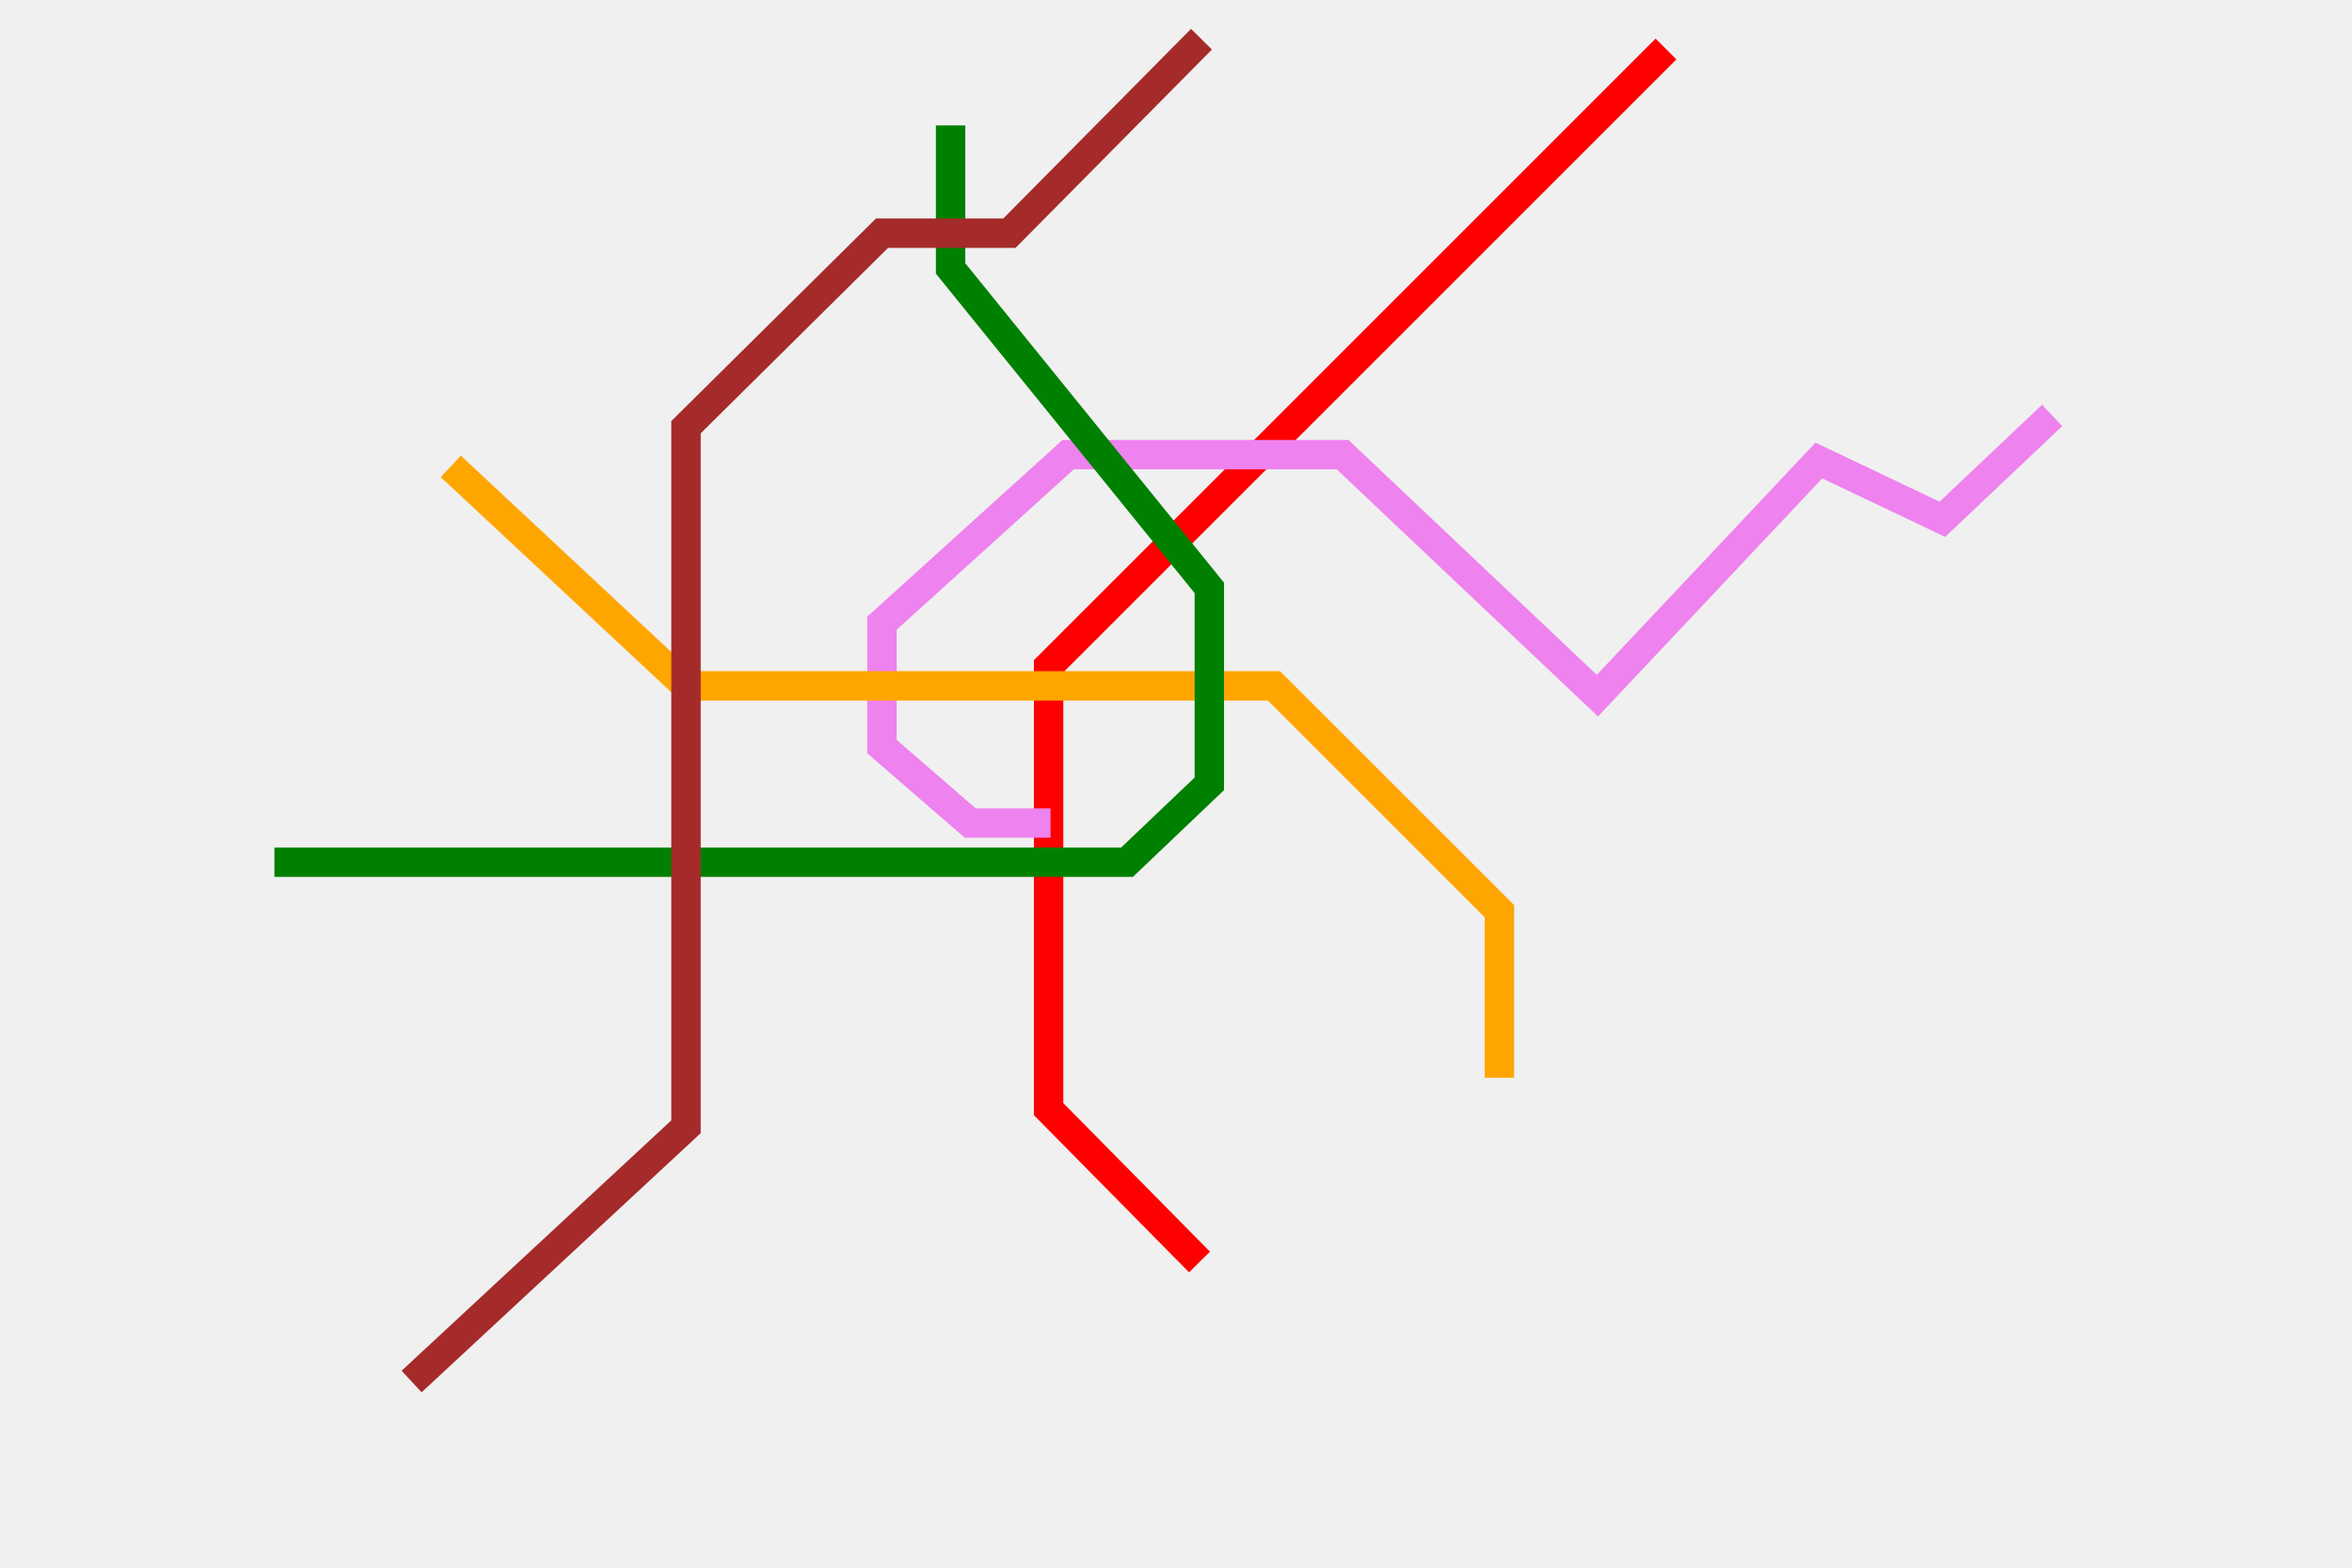
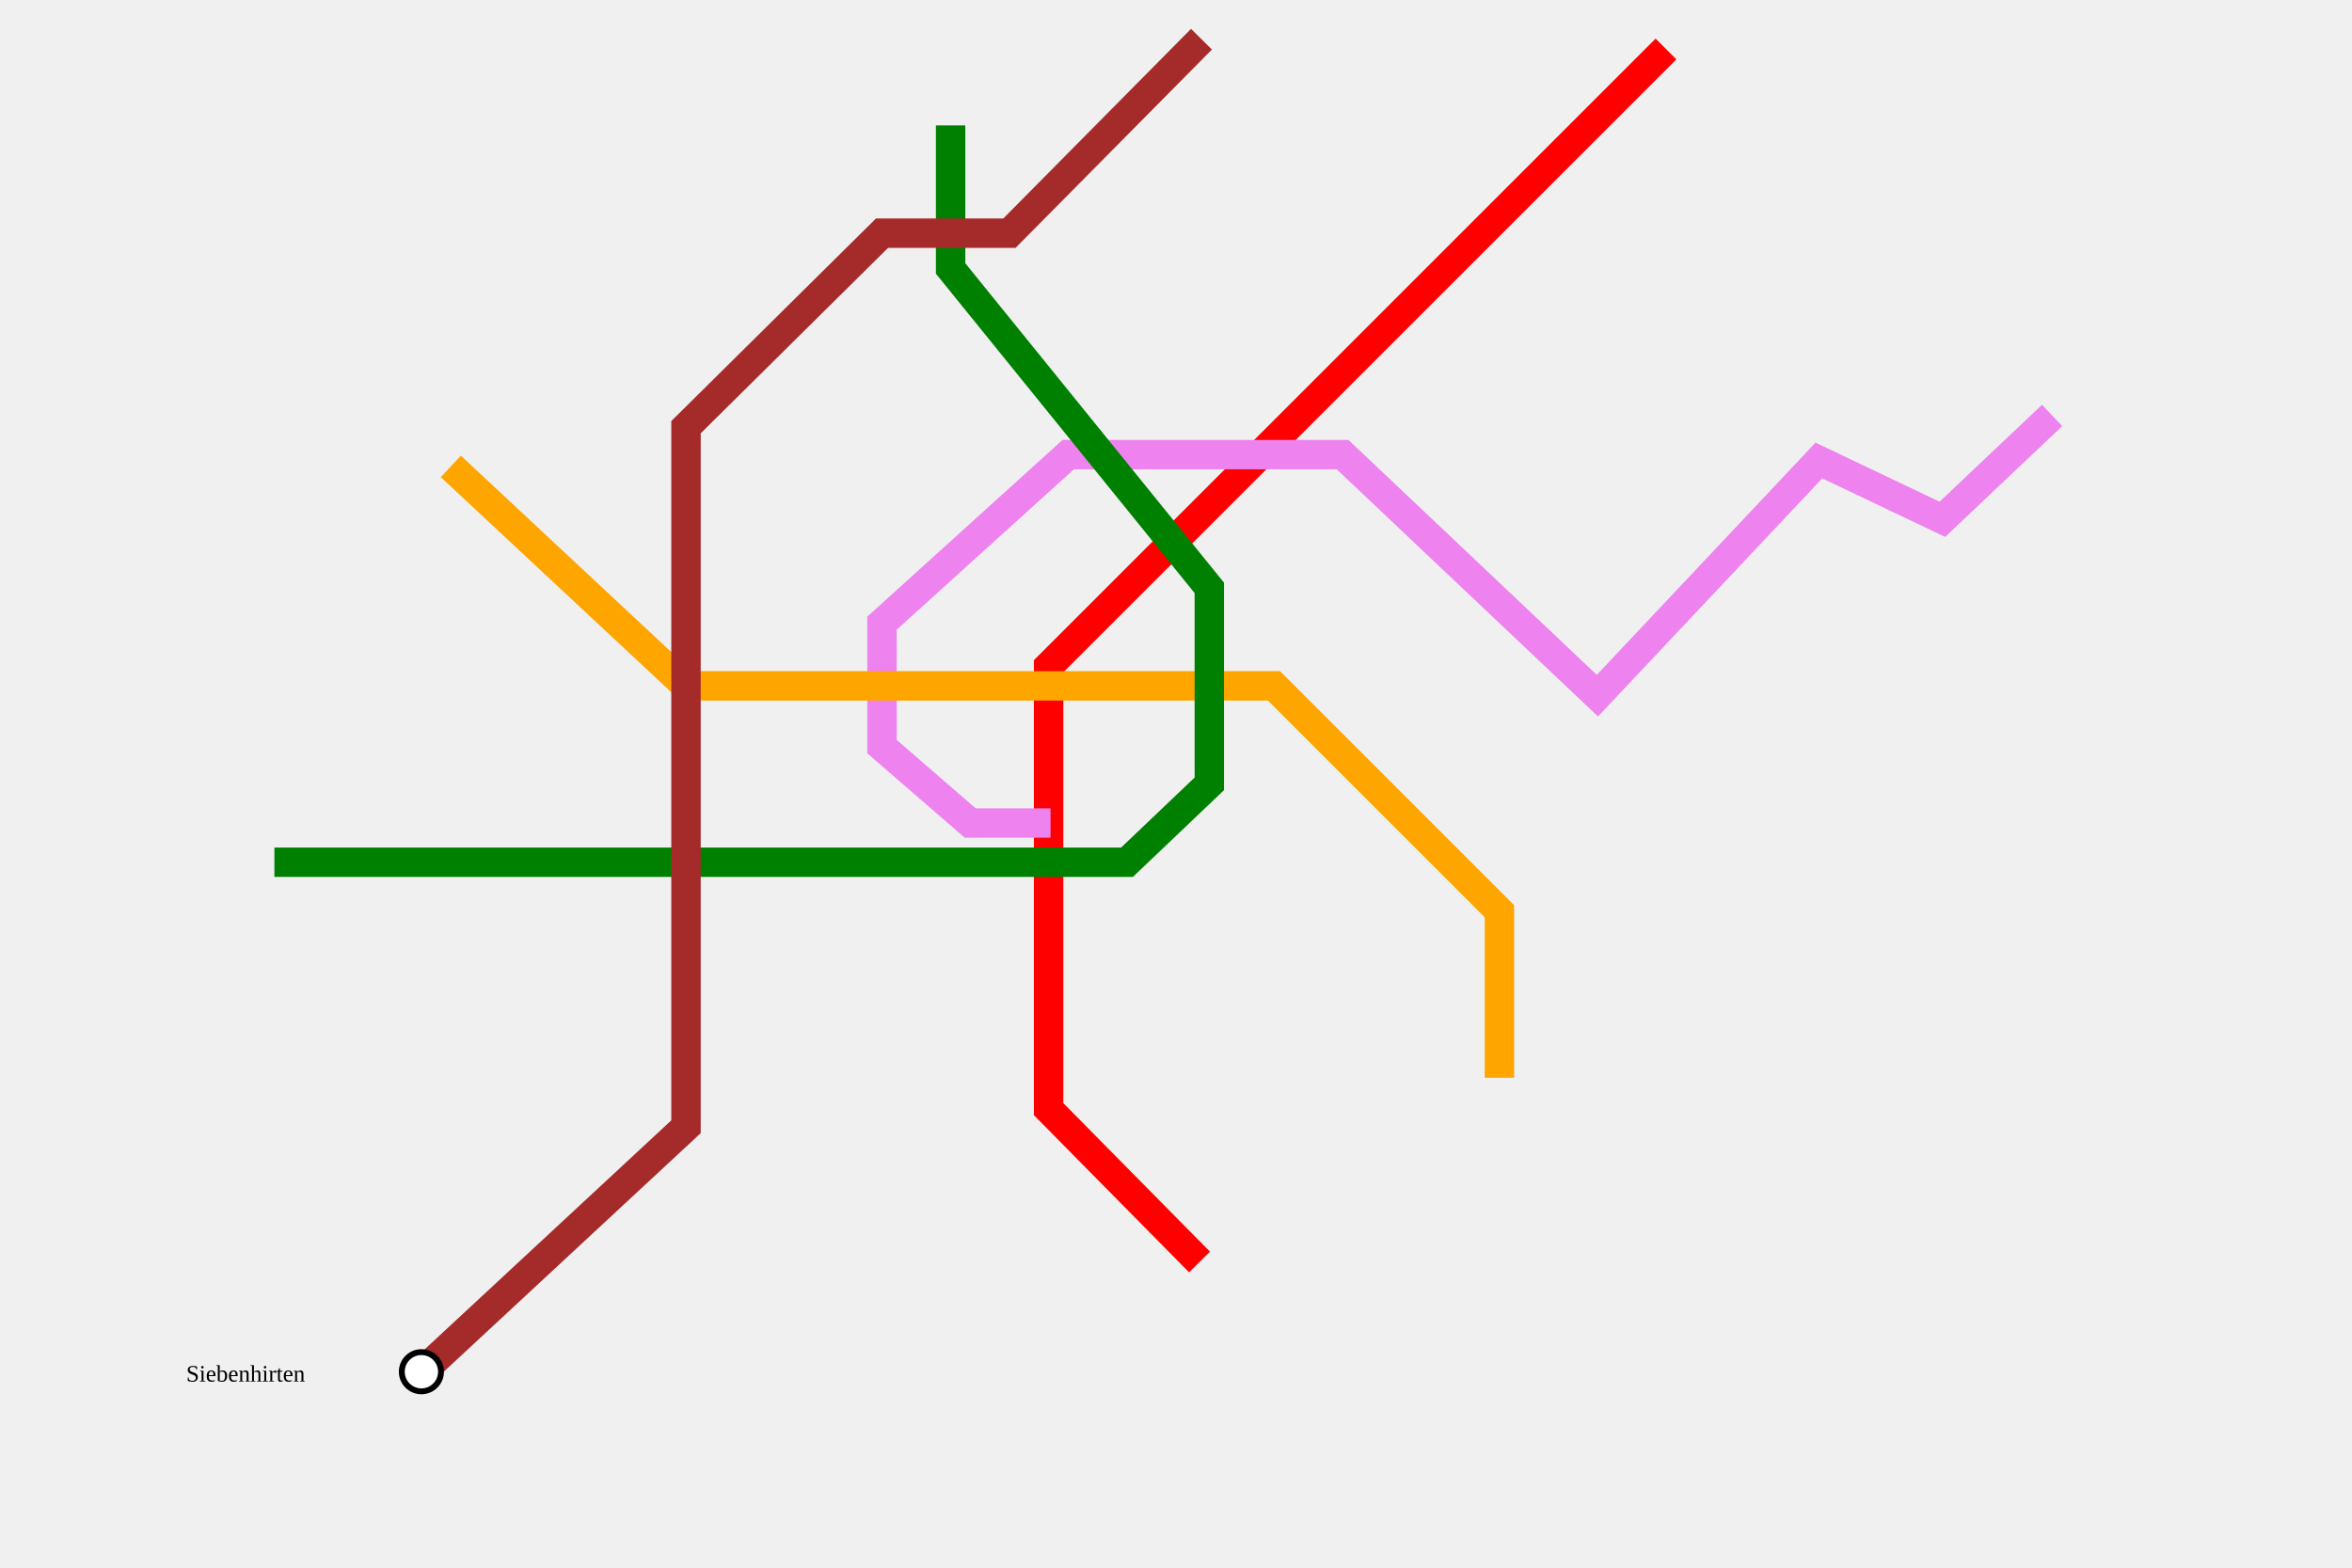
<svg xmlns="http://www.w3.org/2000/svg" viewBox="0 100 1200 800">
  <polyline points="612,744 535,666 535,440 850,125" style="fill:none;stroke:red;stroke-width:15" id="u1" />
  <polyline points="1047,312 991,365 928,335 815,455 685,332 545,332 450,418 450,481 495,520 536,520" style="fill:none;stroke:violet;stroke-width:15" id="u2" />
  <polyline points="230,338 350,450 650,450 765,565 765,650" style="fill:none;stroke:orange;stroke-width:15" id="u3" />
  <polyline points="140,540 575,540 617,500 617,400 485,237 485,164" style="fill:none;stroke:green;stroke-width:15" id="u4" />
  <polyline points="210,805 350,675 350,318 450,219 515, 219 613,120" style="fill:none;stroke:brown;stroke-width:15" id="u6" />
+   <circle cx="215" cy="800" r="10" stroke="black" stroke-width="3" fill="white" />
+   <text x="95" y="805" fill="black">Siebenhirten</text>
</svg>
